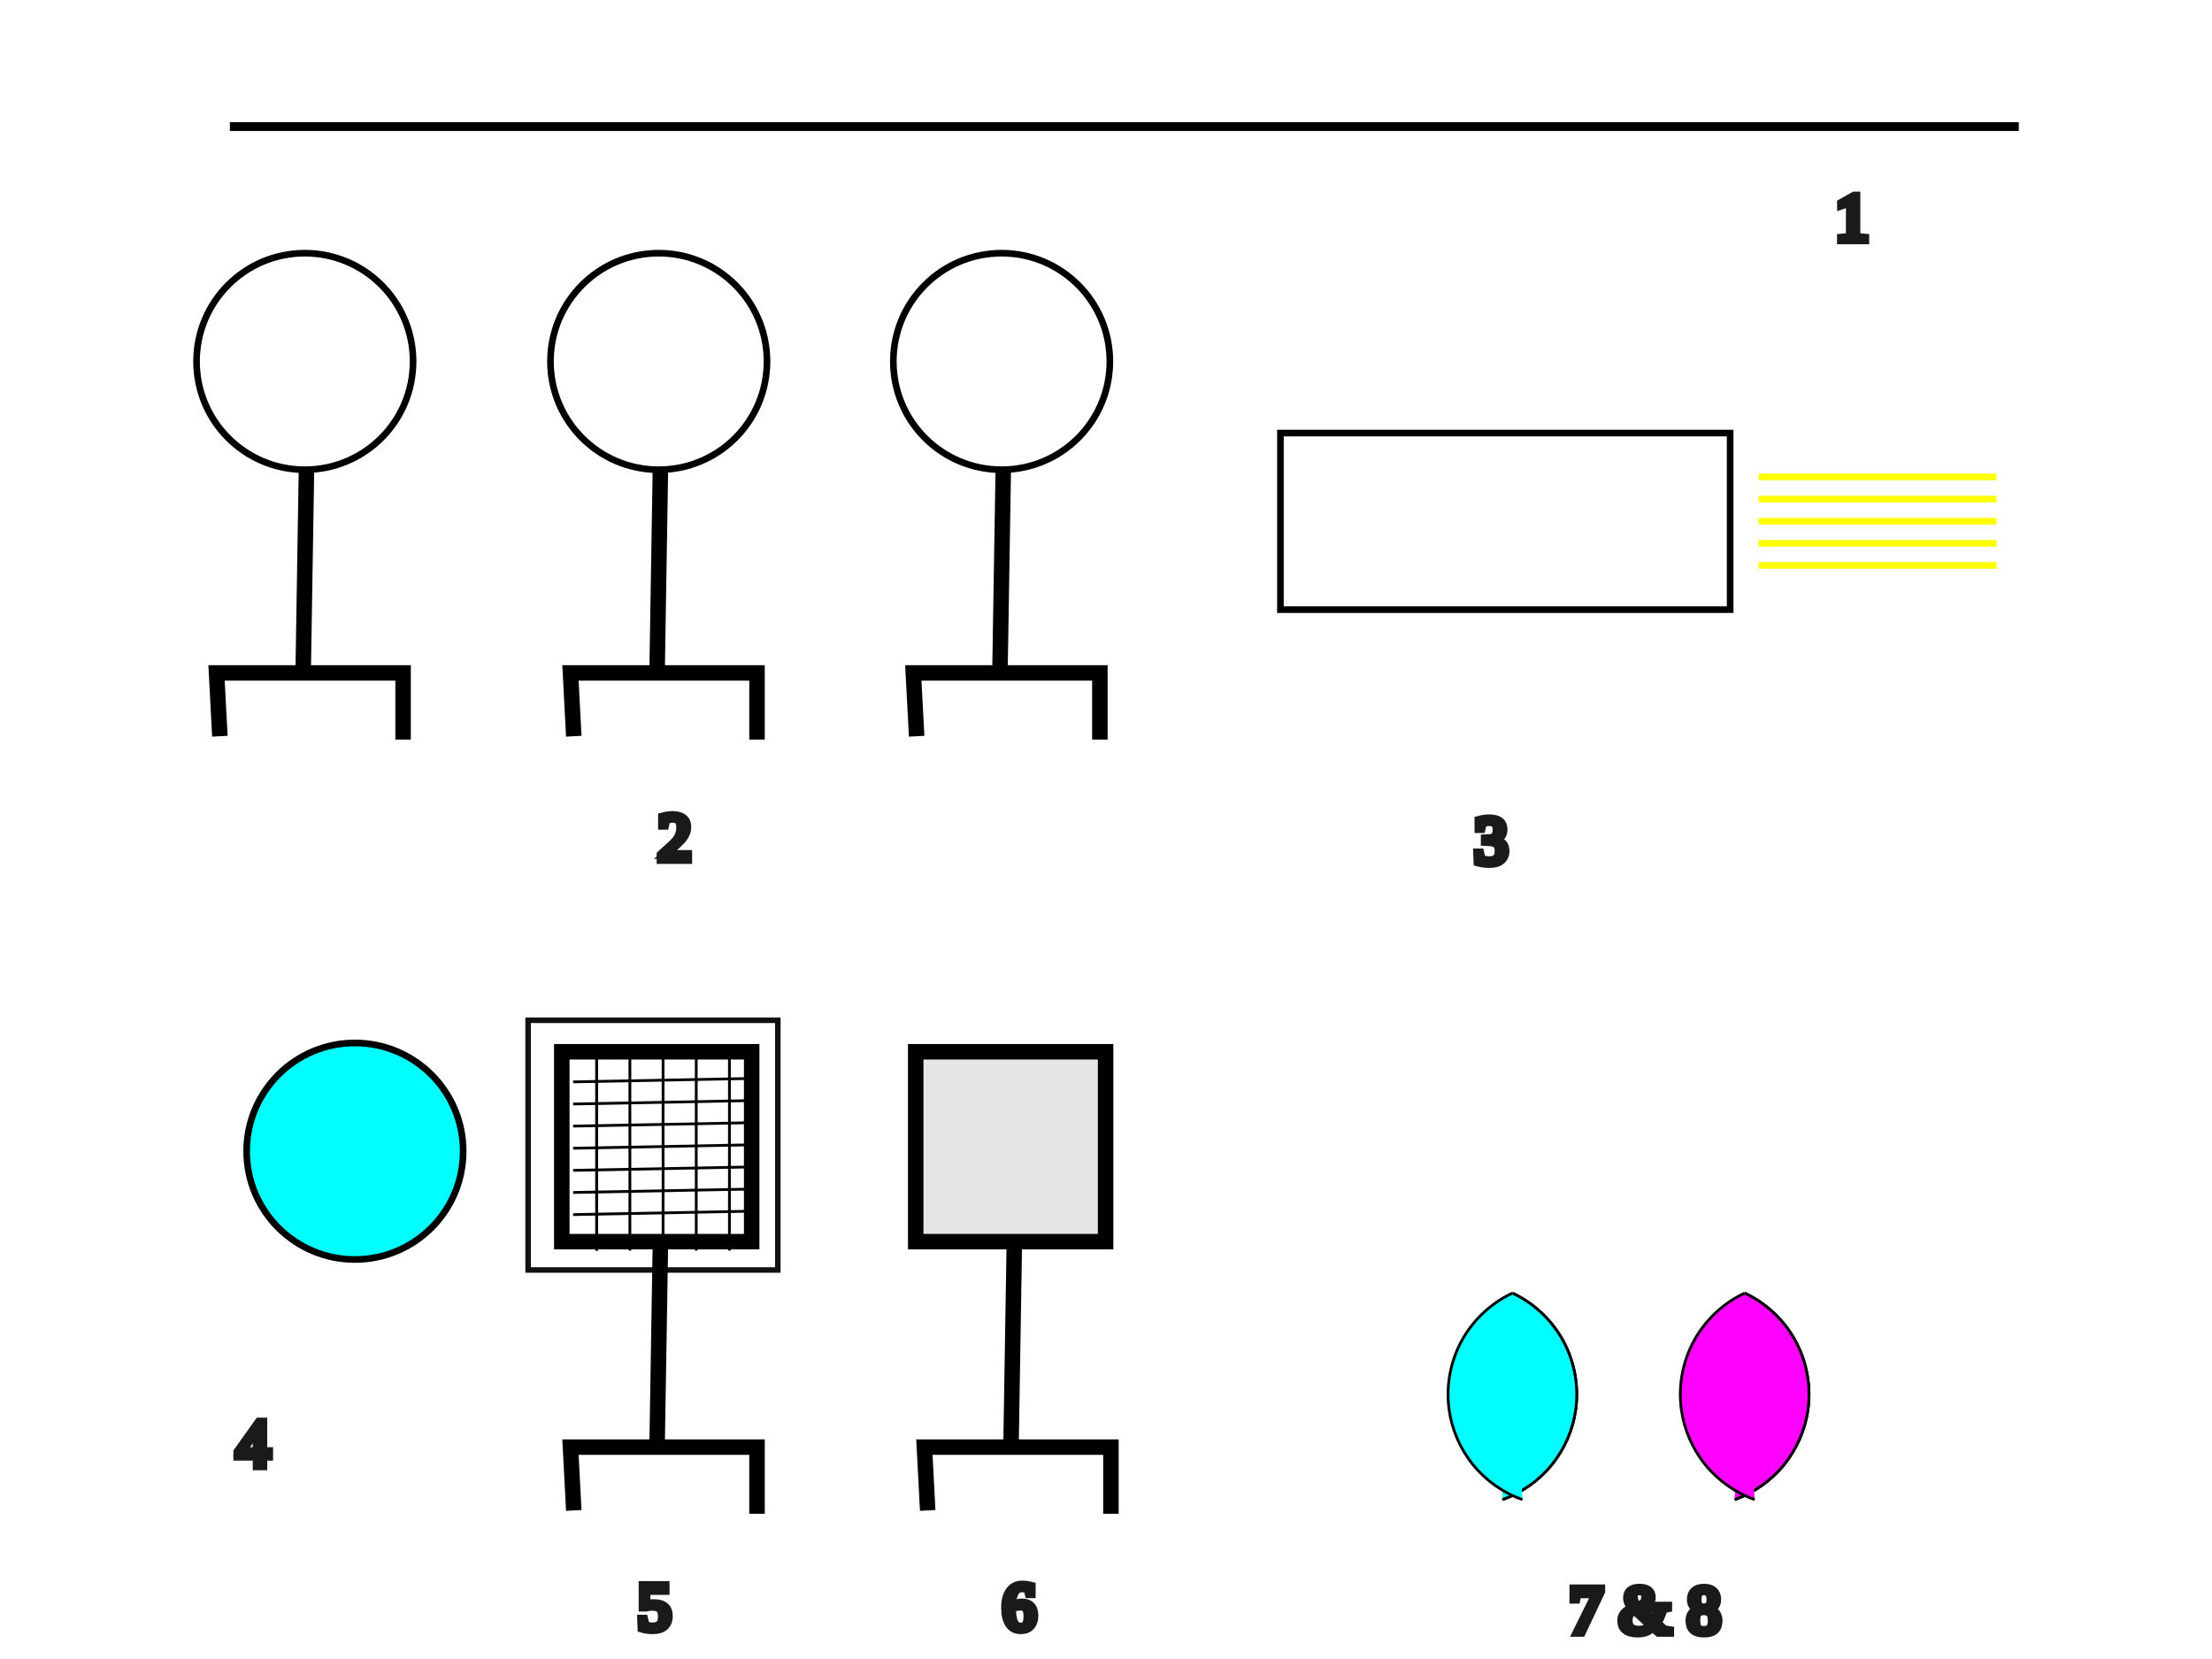
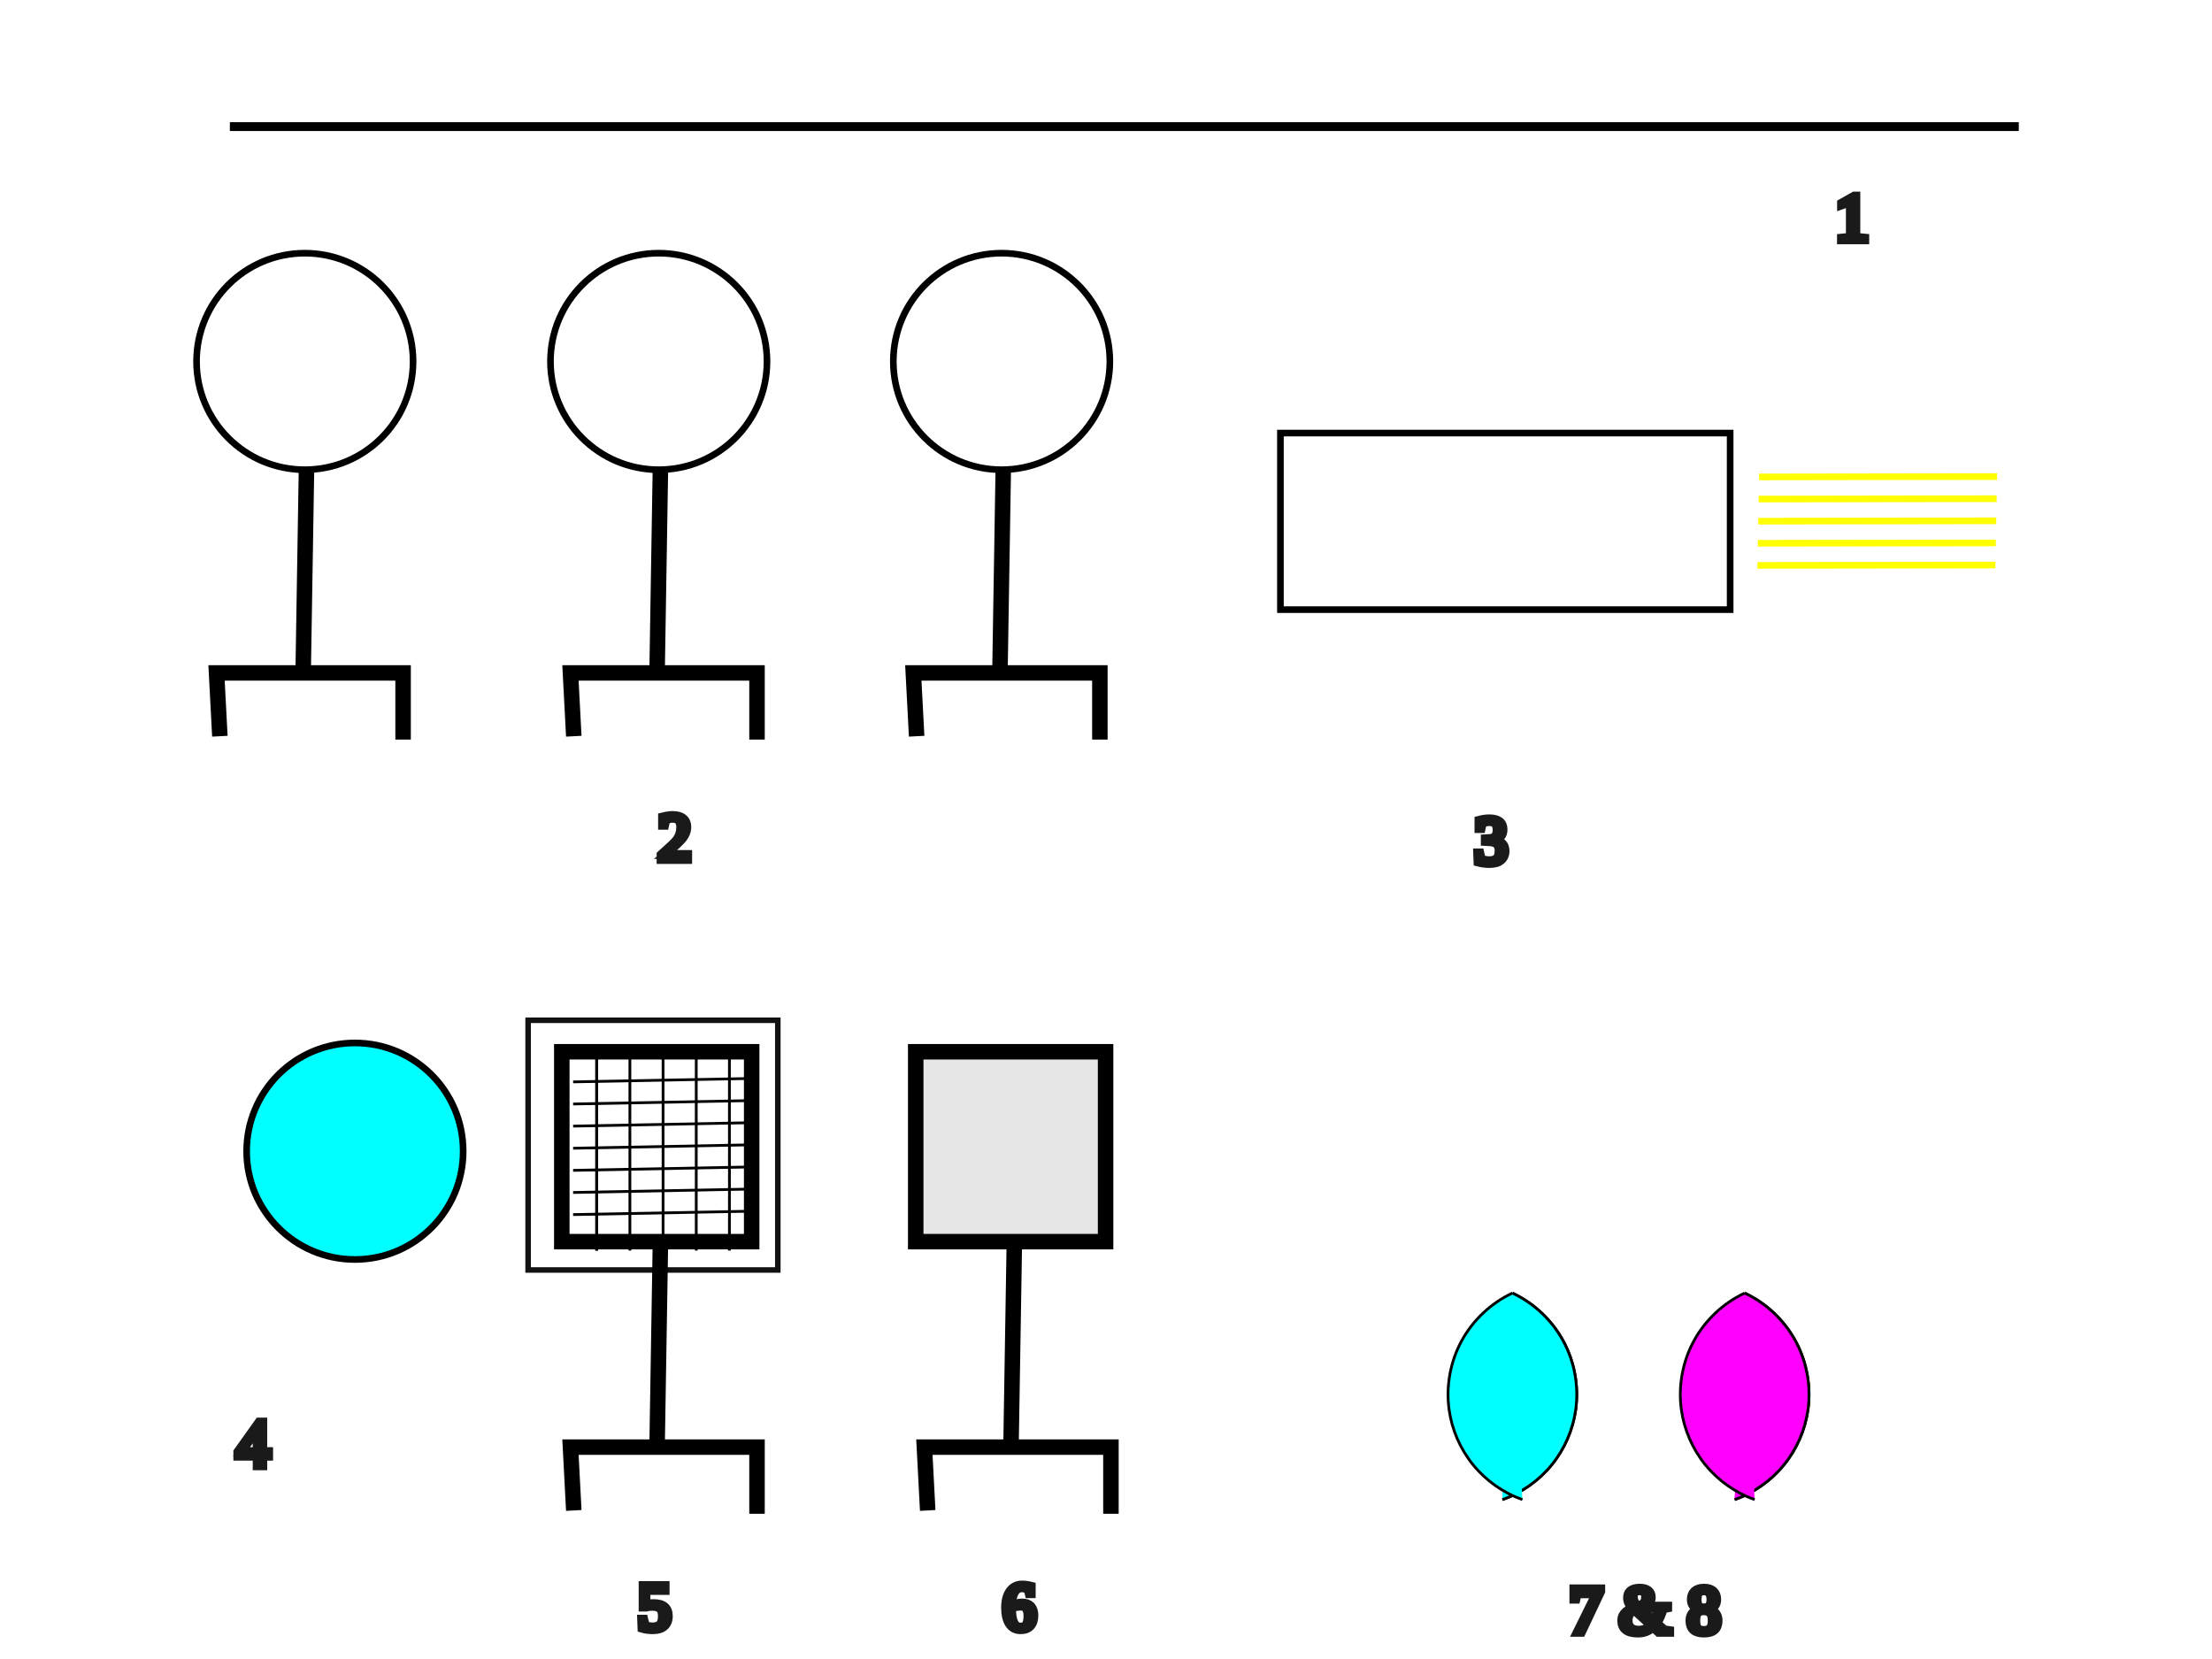
<svg xmlns="http://www.w3.org/2000/svg" width="400" height="300" viewBox="0 0 400 300" version="1.1" id="svg1">
  <defs id="defs1">
    <rect x="229.518" y="40.361" width="116.265" height="84.94" id="rect45" />
  </defs>
  <g id="g47" transform="translate(196)">
    <rect style="fill:none;stroke:#000000;stroke-width:1.2;stroke-dasharray:none;stroke-opacity:1" id="rect1" width="81.325" height="31.928" x="35.542" y="78.313" />
-     <path style="fill:#ffff00;stroke:#ffff00;stroke-width:1.2;stroke-dasharray:none;stroke-opacity:1" d="m 122,86.246 43.031,0" id="path4" />
-     <path style="fill:#ffff00;stroke:#ffff00;stroke-width:1.2;stroke-dasharray:none;stroke-opacity:1" d="m 122,90.246 43.031,0" id="path5" />
-     <path style="fill:#ffff00;stroke:#ffff00;stroke-width:1.2;stroke-dasharray:none;stroke-opacity:1" d="m 122,94.246 43.031,0" id="path6" />
-     <path style="fill:#ffff00;stroke:#ffff00;stroke-width:1.2;stroke-dasharray:none;stroke-opacity:1" d="m 122,98.246 43.031,0" id="path7" />
-     <path style="fill:#ffff00;stroke:#ffff00;stroke-width:1.2;stroke-dasharray:none;stroke-opacity:1" d="m 122,102.246 43.031,0" id="path8" />
+     <path style="fill:#ffff00;stroke:#ffff00;stroke-width:1.2;stroke-dasharray:none;stroke-opacity:1" d="m 122.098,86.246 43.031,-0.067" id="path4" />
+     <path style="fill:#ffff00;stroke:#ffff00;stroke-width:1.2;stroke-dasharray:none;stroke-opacity:1" d="m 122.025,90.246 43.031,-0.067" id="path5" />
+     <path style="fill:#ffff00;stroke:#ffff00;stroke-width:1.2;stroke-dasharray:none;stroke-opacity:1" d="m 121.952,94.245 43.031,-0.067" id="path6" />
+     <path style="fill:#ffff00;stroke:#ffff00;stroke-width:1.2;stroke-dasharray:none;stroke-opacity:1" d="m 121.879,98.244 43.031,-0.067" id="path7" />
+     <path style="fill:#ffff00;stroke:#ffff00;stroke-width:1.2;stroke-dasharray:none;stroke-opacity:1" d="m 121.806,102.244 43.031,-0.067" id="path8" />
  </g>
  <text xml:space="preserve" style="writing-mode:lr-tb;direction:ltr;fill:#ffff00;stroke:#ffff00;stroke-width:1.2;stroke-dasharray:none;stroke-opacity:1" x="40.964" y="131.928" id="text8">
    <tspan id="tspan8" x="40.964" y="131.928" />
  </text>
  <g id="g48" transform="translate(0,-100)">
    <g id="g11">
      <circle style="fill:none;stroke:#000000;stroke-width:1.2;stroke-dasharray:none;stroke-opacity:1" id="path9" cx="55.12" cy="165.361" r="19.578" />
      <path style="fill:none;stroke:#000000;stroke-width:2.8;stroke-dasharray:none;stroke-opacity:1" d="m 55.422,184.94 -0.602,36.747" id="path10" />
      <path style="fill:none;stroke:#000000;stroke-width:2.8;stroke-dasharray:none;stroke-opacity:1" d="M 72.892,233.735 V 221.687 H 39.157 l 0.602,11.446" id="path11" />
    </g>
    <circle style="fill:none;stroke:#000000;stroke-width:1.2;stroke-dasharray:none;stroke-opacity:1" id="circle11" cx="119.12" cy="165.361" r="19.578" />
    <path style="fill:none;stroke:#000000;stroke-width:2.8;stroke-dasharray:none;stroke-opacity:1" d="m 119.422,184.94 -0.602,36.747" id="path12" />
    <path style="fill:none;stroke:#000000;stroke-width:2.8;stroke-dasharray:none;stroke-opacity:1" d="m 136.892,233.735 v -12.048 h -33.735 l 0.602,11.446" id="path13" />
    <circle style="fill:#00ffff;stroke:#000000;stroke-width:1.2;stroke-dasharray:none;stroke-opacity:1" id="circle11-3" cx="64.178" cy="308.178" r="19.578" />
    <g id="g15" transform="translate(126)">
      <circle style="fill:none;stroke:#000000;stroke-width:1.2;stroke-dasharray:none;stroke-opacity:1" id="circle13" cx="55.12" cy="165.361" r="19.578" />
      <path style="fill:none;stroke:#000000;stroke-width:2.8;stroke-dasharray:none;stroke-opacity:1" d="m 55.422,184.94 -0.602,36.747" id="path14" />
      <path style="fill:none;stroke:#000000;stroke-width:2.8;stroke-dasharray:none;stroke-opacity:1" d="M 72.892,233.735 V 221.687 H 39.157 l 0.602,11.446" id="path15" />
    </g>
    <rect style="fill:none;fill-opacity:0.929;stroke:#000000;stroke-opacity:0.929" id="rect6-6" width="45.153" height="45.153" x="95.5" y="284.5" />
  </g>
  <g id="g46" transform="translate(60,-10)">
    <path style="fill:none;stroke:#000000;stroke-width:2.8;stroke-dasharray:none;stroke-opacity:1" d="m 59.422,234.94 -0.602,36.747" id="path16" />
    <path style="fill:none;stroke:#000000;stroke-width:2.8;stroke-dasharray:none;stroke-opacity:1" d="M 76.892,283.735 V 271.687 H 43.157 l 0.602,11.446" id="path17" />
    <rect style="fill:none;stroke:#000000;stroke-width:2.8;stroke-dasharray:none;stroke-opacity:1" id="rect17" width="34.337" height="34.337" x="41.59" y="200.193" />
    <path style="fill:none;stroke:#000000;stroke-width:0.5;stroke-dasharray:none;stroke-opacity:1" d="m 43.639,209.639 31.325,-0.602" id="path18" />
    <path style="fill:none;stroke:#000000;stroke-width:0.5;stroke-dasharray:none;stroke-opacity:1" d="m 59.904,199.398 v 36.747" id="path20" />
    <path style="fill:none;stroke:#000000;stroke-width:0.5;stroke-dasharray:none;stroke-opacity:1" d="m 53.904,199.398 v 36.747" id="path21" />
    <path style="fill:none;stroke:#000000;stroke-width:0.5;stroke-dasharray:none;stroke-opacity:1" d="m 47.904,199.398 v 36.747" id="path22" />
    <path style="fill:none;stroke:#000000;stroke-width:0.5;stroke-dasharray:none;stroke-opacity:1" d="m 65.904,199.398 v 36.747" id="path23" />
    <path style="fill:none;stroke:#000000;stroke-width:0.5;stroke-dasharray:none;stroke-opacity:1" d="m 71.904,199.398 v 36.747" id="path24" />
    <path style="fill:none;stroke:#000000;stroke-width:0.5;stroke-dasharray:none;stroke-opacity:1" d="m 47.904,199.398 v 36.747" id="path25" />
    <path style="fill:none;stroke:#000000;stroke-width:0.5;stroke-dasharray:none;stroke-opacity:1" d="m 43.639,213.639 31.325,-0.602" id="path26" />
    <path style="fill:none;stroke:#000000;stroke-width:0.5;stroke-dasharray:none;stroke-opacity:1" d="m 43.639,221.639 31.325,-0.602" id="path27" />
    <path style="fill:none;stroke:#000000;stroke-width:0.5;stroke-dasharray:none;stroke-opacity:1" d="m 43.639,225.639 31.325,-0.602" id="path28" />
    <path style="fill:none;stroke:#000000;stroke-width:0.5;stroke-dasharray:none;stroke-opacity:1" d="m 43.639,229.639 31.325,-0.602" id="path29" />
    <path style="fill:none;stroke:#000000;stroke-width:0.5;stroke-dasharray:none;stroke-opacity:1" d="m 43.639,205.639 31.325,-0.602" id="path30" />
    <path style="fill:none;stroke:#000000;stroke-width:0.5;stroke-dasharray:none;stroke-opacity:1" d="m 43.639,217.639 31.325,-0.602" id="path31" />
  </g>
  <g id="g1">
    <path style="fill:#00ffff;stroke:#000000;stroke-width:0.5;stroke-dasharray:none;stroke-opacity:1" d="m 273.494,57.831 c 3.876,1.816 7.147,4.898 9.189,8.66 2.042,3.762 2.845,8.184 2.256,12.424 -0.506,3.642 -2.028,7.137 -4.351,9.987 -2.322,2.85 -5.438,5.047 -8.902,6.278" id="path32" transform="translate(0,176)" />
    <path style="fill:#00ffff;stroke:#000000;stroke-width:0.5;stroke-dasharray:none;stroke-opacity:1" d="m 273.494,57.831 c 3.876,1.816 7.147,4.898 9.189,8.66 2.042,3.762 2.845,8.184 2.256,12.424 -0.506,3.642 -2.028,7.137 -4.351,9.987 -2.322,2.85 -5.438,5.047 -8.902,6.278" id="path33" transform="translate(0,176)" />
    <path style="fill:#00ffff;stroke:#000000;stroke-width:0.5;stroke-dasharray:none;stroke-opacity:1" d="m 273.494,57.831 c 3.876,1.816 7.147,4.898 9.189,8.66 2.042,3.762 2.845,8.184 2.256,12.424 -0.506,3.642 -2.028,7.137 -4.351,9.987 -2.322,2.85 -5.438,5.047 -8.902,6.278" id="path34" transform="matrix(-1,0,0,1,546.9813,176)" />
  </g>
  <g id="g3" style="fill:#ff00ff">
    <path style="fill:#ff00ff;stroke:#000000;stroke-width:0.5;stroke-dasharray:none;stroke-opacity:1" d="m 273.494,57.831 c 3.876,1.816 7.147,4.898 9.189,8.66 2.042,3.762 2.845,8.184 2.256,12.424 -0.506,3.642 -2.028,7.137 -4.351,9.987 -2.322,2.85 -5.438,5.047 -8.902,6.278" id="path36" transform="translate(42,176)" />
    <path style="fill:#ff00ff;stroke:#000000;stroke-width:0.5;stroke-dasharray:none;stroke-opacity:1" d="m 273.494,57.831 c 3.876,1.816 7.147,4.898 9.189,8.66 2.042,3.762 2.845,8.184 2.256,12.424 -0.506,3.642 -2.028,7.137 -4.351,9.987 -2.322,2.85 -5.438,5.047 -8.902,6.278" id="path37" transform="translate(42,176)" />
    <path style="fill:#ff00ff;stroke:#000000;stroke-width:0.5;stroke-dasharray:none;stroke-opacity:1" d="m 273.494,57.831 c 3.876,1.816 7.147,4.898 9.189,8.66 2.042,3.762 2.845,8.184 2.256,12.424 -0.506,3.642 -2.028,7.137 -4.351,9.987 -2.322,2.85 -5.438,5.047 -8.902,6.278" id="path38" transform="matrix(-1,0,0,1,588.9813,176)" />
  </g>
  <path style="fill:#00ffff;stroke:#000000;stroke-width:1.6;stroke-dasharray:none;stroke-opacity:1" d="M 41.566,22.892 H 365.06" id="path43" />
  <text xml:space="preserve" id="text45" style="writing-mode:lr-tb;direction:ltr;white-space:pre;shape-inside:url(#rect45);display:inline;fill:#00ffff;stroke:#000000;stroke-width:1.6;stroke-dasharray:none;stroke-opacity:1" />
  <g id="g2">
    <path style="fill:none;stroke:#000000;stroke-width:2.8;stroke-dasharray:none;stroke-opacity:1" d="m 183.422,224.94 -0.602,36.747" id="path62" />
    <path style="fill:none;stroke:#000000;stroke-width:2.8;stroke-dasharray:none;stroke-opacity:1" d="m 200.892,273.735 v -12.048 h -33.735 l 0.602,11.446" id="path63" />
    <rect style="fill:#e6e6e6;stroke:#000000;stroke-width:2.8;stroke-dasharray:none;stroke-opacity:1" id="rect63" width="34.337" height="34.337" x="165.59" y="190.193" />
  </g>
  <text xml:space="preserve" style="writing-mode:lr-tb;direction:ltr;fill:#e6e6e6;stroke:#00ffff;stroke-width:1.6;stroke-dasharray:none;stroke-opacity:1" x="331.928" y="43.373" id="text76">
    <tspan id="tspan76" x="331.928" y="43.373" style="fill:#1a1a1a;stroke:#1a1a1a">1</tspan>
  </text>
  <text xml:space="preserve" style="writing-mode:lr-tb;direction:ltr;fill:#1a1a1a;stroke:#1a1a1a;stroke-width:1.6;stroke-dasharray:none;stroke-opacity:1" x="119.012" y="155.422" id="text77">
    <tspan id="tspan77" x="119.012" y="155.422">2</tspan>
  </text>
  <text xml:space="preserve" style="writing-mode:lr-tb;direction:ltr;fill:#1a1a1a;stroke:#1a1a1a;stroke-width:1.6;stroke-dasharray:none;stroke-opacity:1" x="266.627" y="156.024" id="text78">
    <tspan id="tspan78" x="266.627" y="156.024">3</tspan>
  </text>
  <text xml:space="preserve" style="writing-mode:lr-tb;direction:ltr;fill:#1a1a1a;stroke:#1a1a1a;stroke-width:1.6;stroke-dasharray:none;stroke-opacity:1" x="42.771" y="265.06" id="text79">
    <tspan id="tspan79" x="42.771" y="265.06">4</tspan>
  </text>
  <text xml:space="preserve" style="writing-mode:lr-tb;direction:ltr;fill:#1a1a1a;stroke:#1a1a1a;stroke-width:1.6;stroke-dasharray:none;stroke-opacity:1" x="115.325" y="294.578" id="text80">
    <tspan id="tspan80" x="115.325" y="294.578">5</tspan>
  </text>
  <text xml:space="preserve" style="writing-mode:lr-tb;direction:ltr;fill:#1a1a1a;stroke:#1a1a1a;stroke-width:1.6;stroke-dasharray:none;stroke-opacity:1" x="283.807" y="295.181" id="text81">
    <tspan id="tspan81" x="283.807" y="295.181">7 &amp; 8</tspan>
  </text>
  <text xml:space="preserve" style="writing-mode:lr-tb;direction:ltr;fill:#1a1a1a;stroke:#1a1a1a;stroke-width:1.6;stroke-dasharray:none;stroke-opacity:1" x="181.325" y="294.578" id="text82">
    <tspan id="tspan82" x="181.325" y="294.578">6</tspan>
  </text>
</svg>
